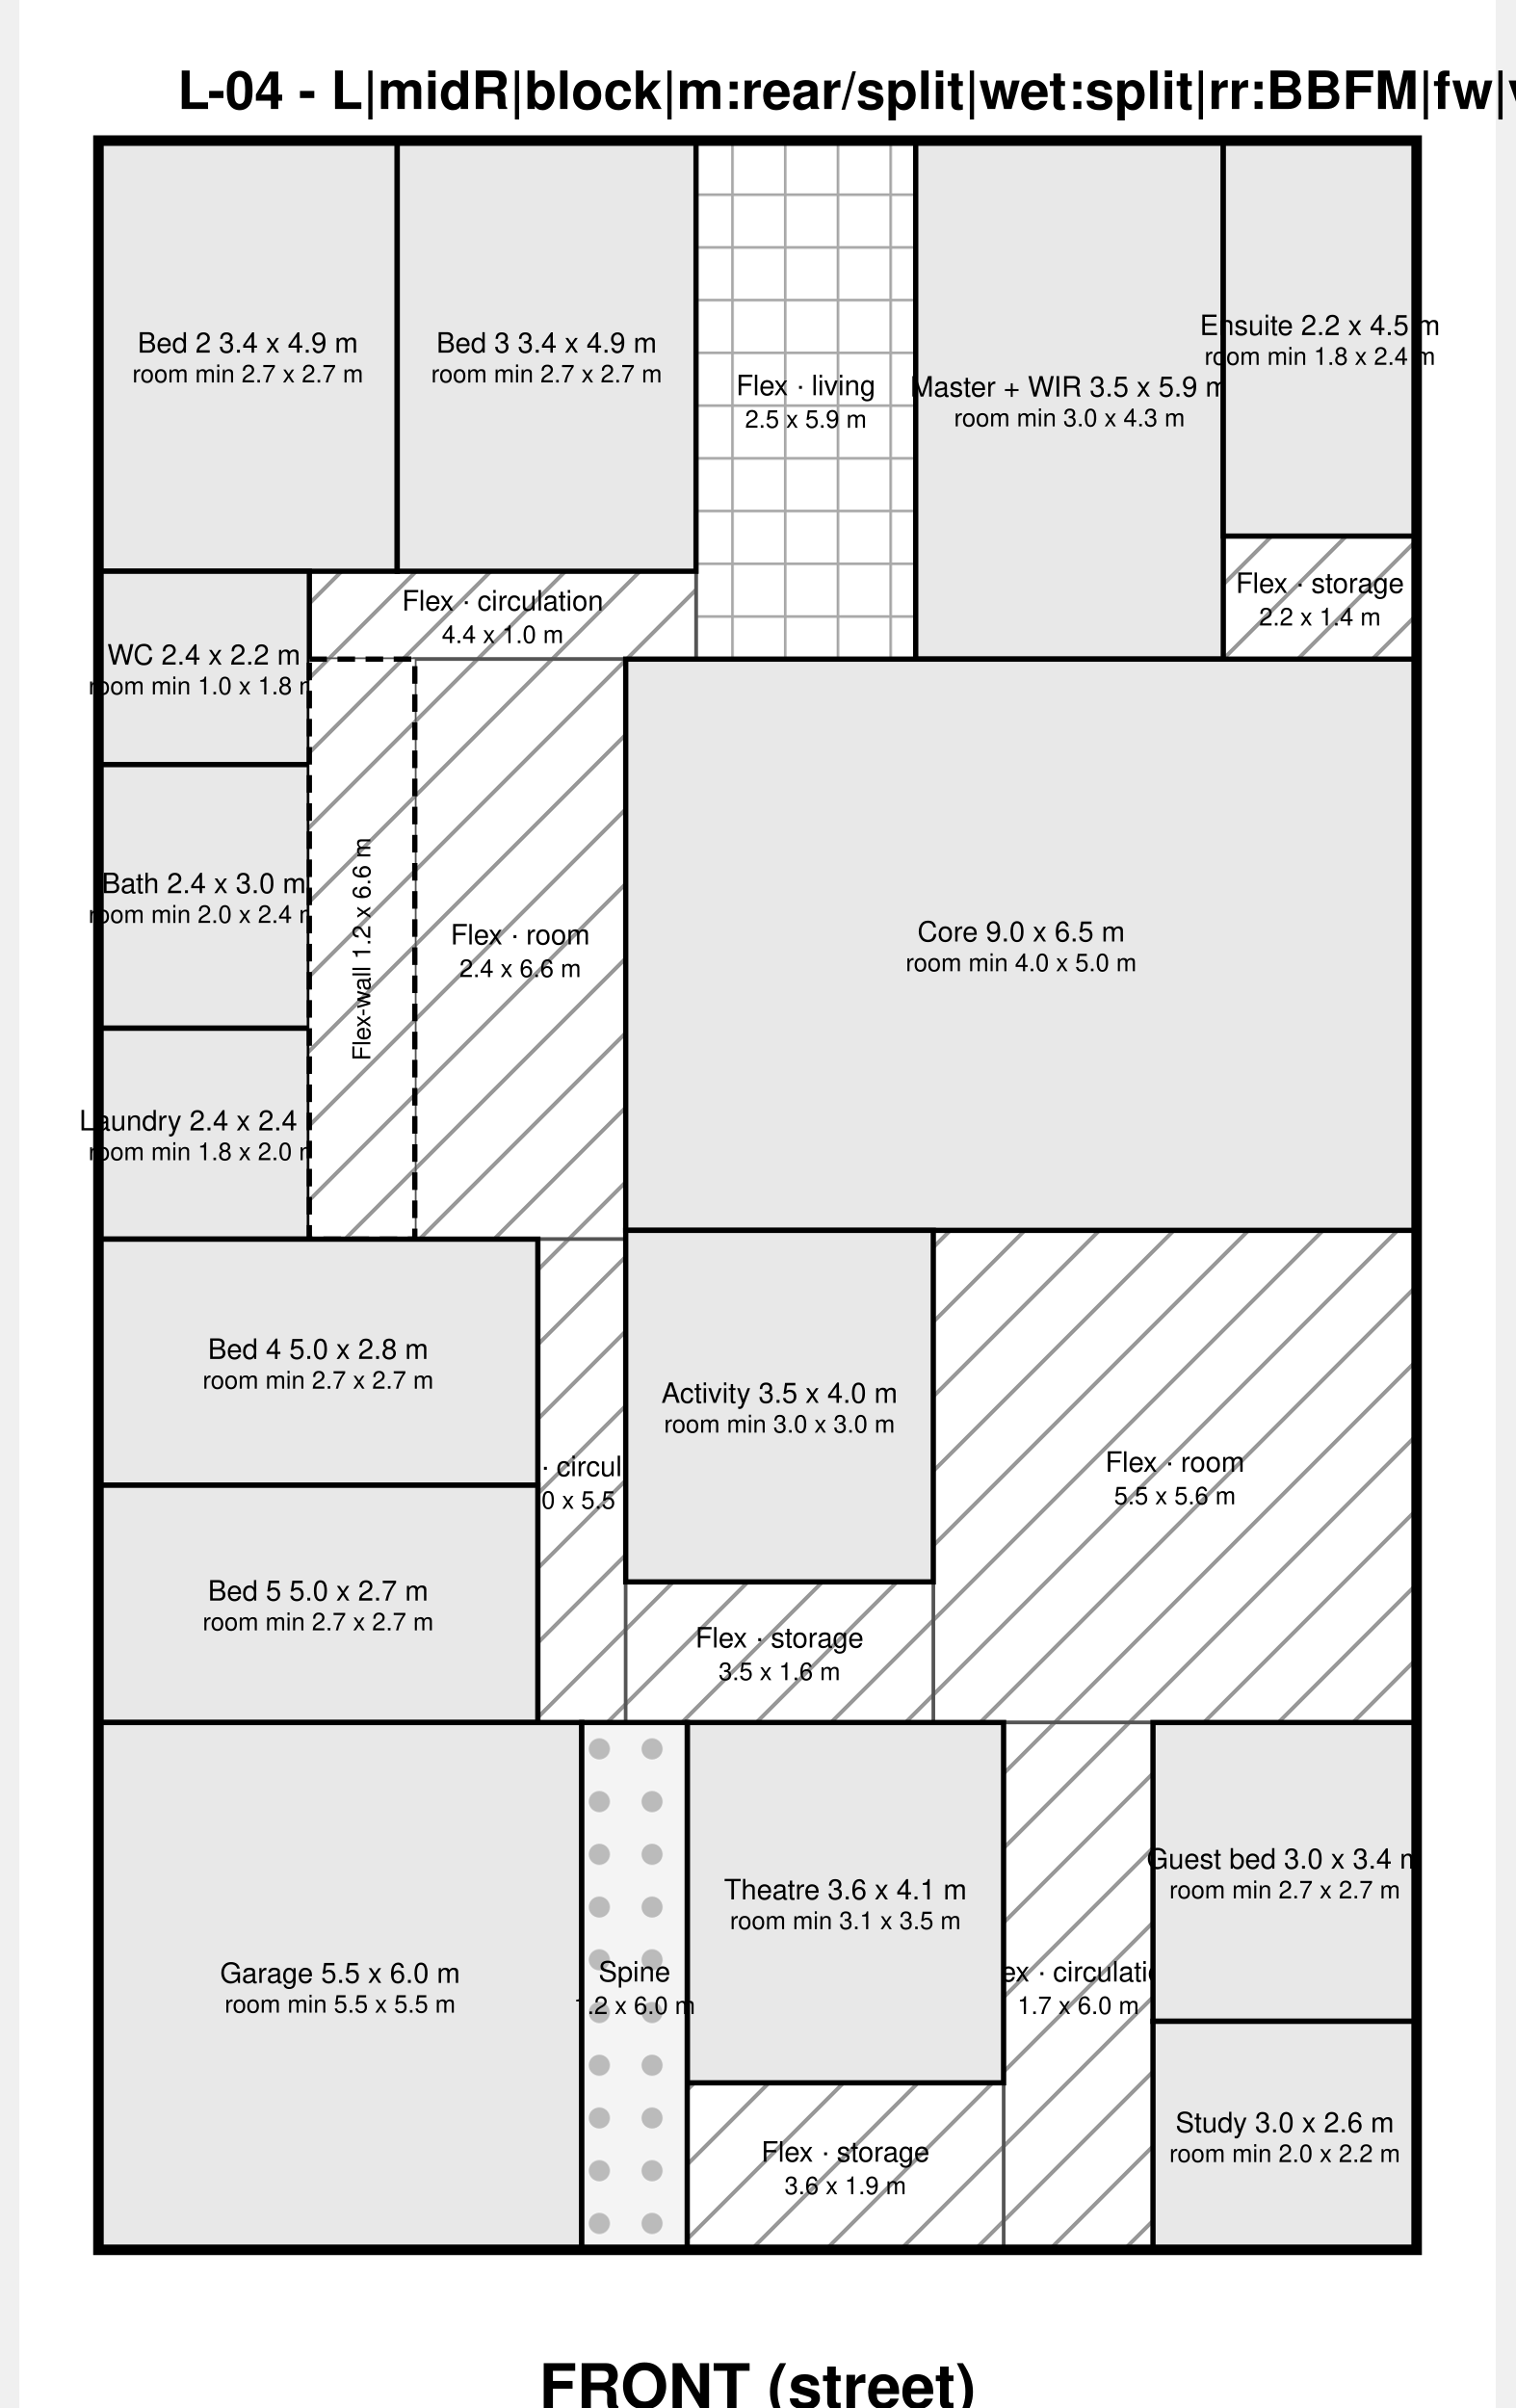
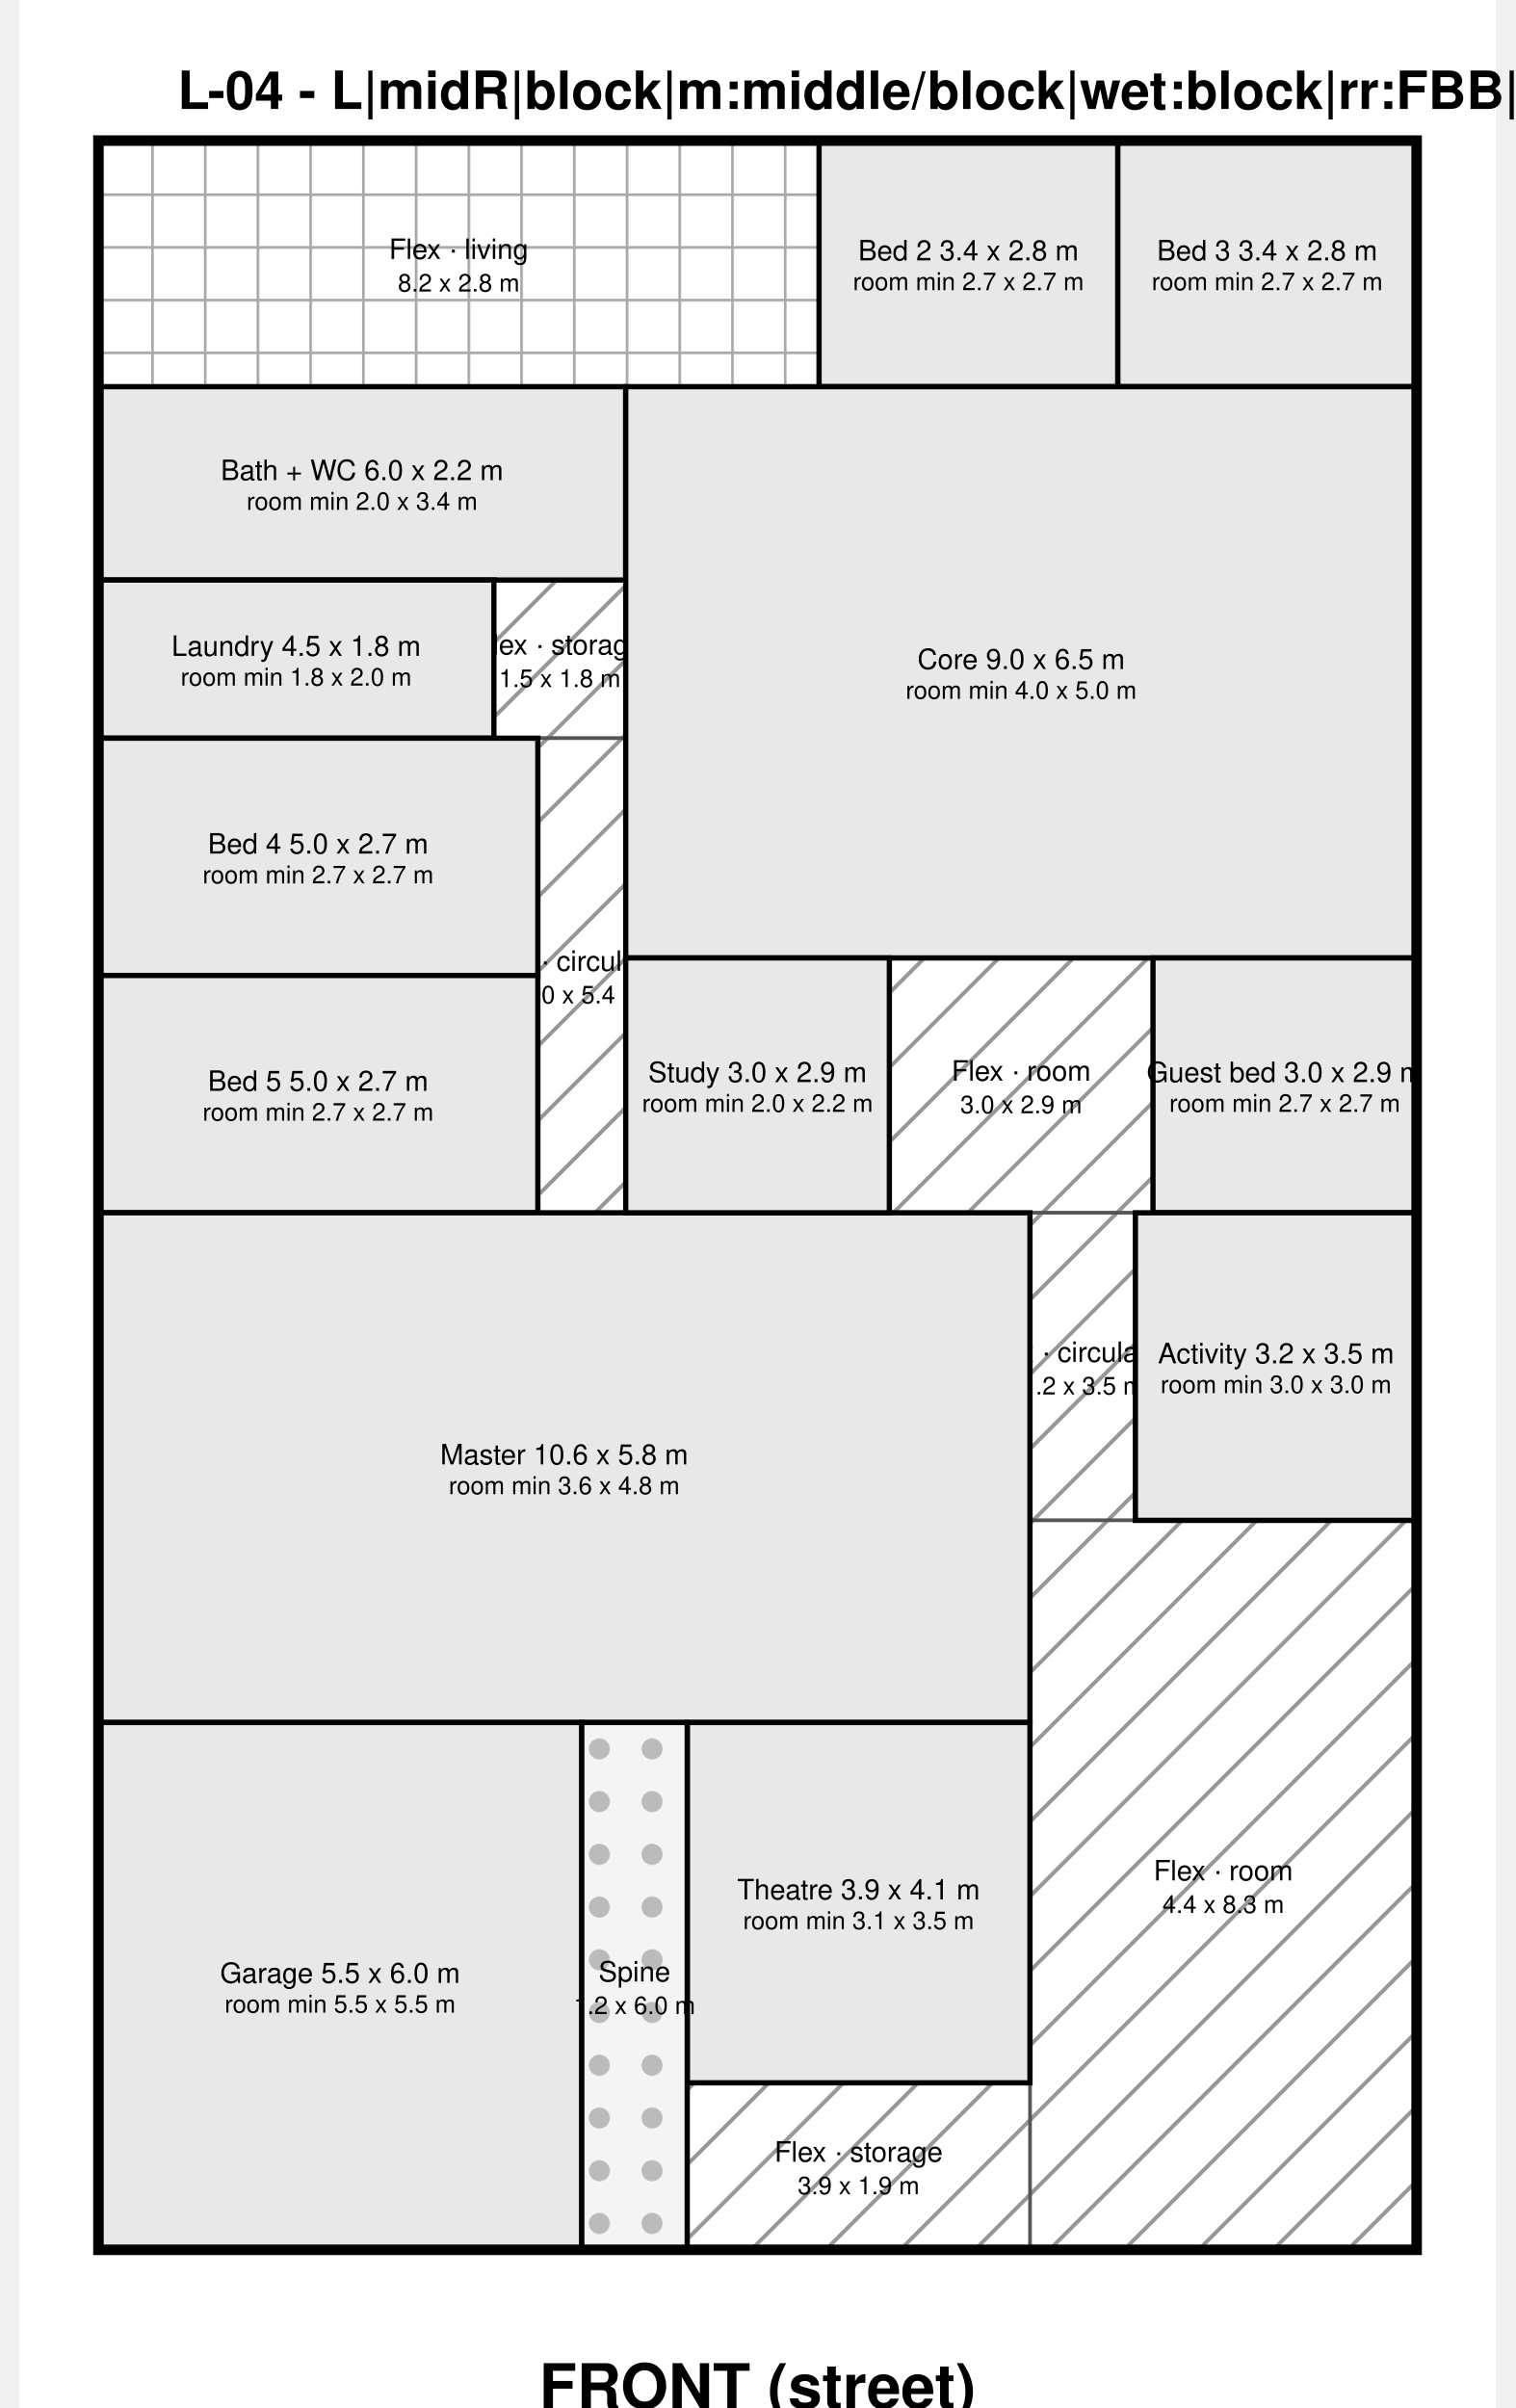
<svg xmlns="http://www.w3.org/2000/svg" width="840" height="1335" viewBox="-900 -1600 16800 27400" font-family="Helvetica, Arial, sans-serif" fill="#000">
  <defs>
    <pattern id="hatch" width="600" height="600" patternUnits="userSpaceOnUse" patternTransform="rotate(45)">
      <rect width="600" height="600" fill="#ffffff" />
      <line x1="0" y1="0" x2="0" y2="600" stroke="#999" stroke-width="90" />
    </pattern>
    <pattern id="hatch2" width="500" height="500" patternUnits="userSpaceOnUse" patternTransform="rotate(-45)">
      <rect width="500" height="500" fill="#ffffff" />
      <line x1="0" y1="0" x2="0" y2="500" stroke="#666" stroke-width="70" />
    </pattern>
    <pattern id="hatch3" width="600" height="600" patternUnits="userSpaceOnUse">
      <rect width="600" height="600" fill="#ffffff" />
      <line x1="0" y1="0" x2="0" y2="600" stroke="#aaa" stroke-width="60" />
      <line x1="0" y1="0" x2="600" y2="0" stroke="#aaa" stroke-width="60" />
    </pattern>
    <pattern id="dots" width="600" height="600" patternUnits="userSpaceOnUse">
      <rect width="600" height="600" fill="#f4f4f4" />
      <circle cx="300" cy="300" r="120" fill="#bbb" />
    </pattern>
  </defs>
  <rect x="-900" y="-1600" width="16800" height="27400" fill="#ffffff" />
-   <text x="900" y="-360" font-size="600" font-weight="bold">L-04 - L|midR|block|m:rear/split|wet:split|rr:BBFM|fw|v0</text>
+   <text x="900" y="-360" font-size="600" font-weight="bold">L-04 - L|midR|block|m:middle/block|wet:block|rr:FBB|nofw|v0</text>
  <g>
-     <rect x="6800" y="0" width="2500" height="5900" fill="url(#hatch3)" stroke="#555" stroke-width="40" />
-     <text x="8050" y="2790" font-size="320" text-anchor="middle" dominant-baseline="middle">Flex · living</text>
-     <text x="8050" y="3174" font-size="280" text-anchor="middle" dominant-baseline="middle">2.5 x 5.9 m</text>
+     <rect x="0" y="0" width="8200" height="2800" fill="url(#hatch3)" stroke="#555" stroke-width="40" />
+     <text x="4100" y="1240" font-size="320" text-anchor="middle" dominant-baseline="middle">Flex · living</text>
+     <text x="4100" y="1624" font-size="280" text-anchor="middle" dominant-baseline="middle">8.2 x 2.8 m</text>
  </g>
  <g>
-     <rect x="12800" y="4500" width="2200" height="1400" fill="url(#hatch)" stroke="#555" stroke-width="40" />
-     <text x="13900" y="5040" font-size="320" text-anchor="middle" dominant-baseline="middle">Flex · storage</text>
-     <text x="13900" y="5424" font-size="280" text-anchor="middle" dominant-baseline="middle">2.2 x 1.4 m</text>
+     <rect x="4500" y="5000" width="1500" height="1800" fill="url(#hatch)" stroke="#555" stroke-width="40" />
+     <text x="5250" y="5740" font-size="320" text-anchor="middle" dominant-baseline="middle">Flex · storage</text>
+     <text x="5250" y="6124" font-size="280" text-anchor="middle" dominant-baseline="middle">1.5 x 1.8 m</text>
  </g>
  <g>
-     <rect x="2400" y="4900" width="4400" height="1000" fill="url(#hatch)" stroke="#555" stroke-width="40" />
-     <text x="4600" y="5240" font-size="320" text-anchor="middle" dominant-baseline="middle">Flex · circulation</text>
-     <text x="4600" y="5624" font-size="280" text-anchor="middle" dominant-baseline="middle">4.4 x 1.0 m</text>
+     <rect x="5000" y="6800" width="1000" height="5400" fill="url(#hatch)" stroke="#555" stroke-width="40" />
+     <text x="5500" y="9340" font-size="320" text-anchor="middle" dominant-baseline="middle">Flex · circulation</text>
+     <text x="5500" y="9724" font-size="280" text-anchor="middle" dominant-baseline="middle">1.0 x 5.4 m</text>
  </g>
  <g>
-     <rect x="3600" y="5900" width="2400" height="6600" fill="url(#hatch)" stroke="#555" stroke-width="40" />
-     <text x="4800" y="9040" font-size="320" text-anchor="middle" dominant-baseline="middle">Flex · room</text>
-     <text x="4800" y="9424" font-size="280" text-anchor="middle" dominant-baseline="middle">2.4 x 6.6 m</text>
+     <rect x="9000" y="9300" width="3000" height="2900" fill="url(#hatch)" stroke="#555" stroke-width="40" />
+     <text x="10500" y="10590" font-size="320" text-anchor="middle" dominant-baseline="middle">Flex · room</text>
+     <text x="10500" y="10974" font-size="280" text-anchor="middle" dominant-baseline="middle">3.0 x 2.9 m</text>
  </g>
  <g>
-     <rect x="9500" y="12400" width="5500" height="5600" fill="url(#hatch)" stroke="#555" stroke-width="40" />
-     <text x="12250" y="15040" font-size="320" text-anchor="middle" dominant-baseline="middle">Flex · room</text>
-     <text x="12250" y="15424" font-size="280" text-anchor="middle" dominant-baseline="middle">5.5 x 5.6 m</text>
+     <rect x="10600" y="12200" width="1200" height="3500" fill="url(#hatch)" stroke="#555" stroke-width="40" />
+     <text x="11200" y="13790" font-size="320" text-anchor="middle" dominant-baseline="middle">Flex · circulation</text>
+     <text x="11200" y="14174" font-size="280" text-anchor="middle" dominant-baseline="middle">1.2 x 3.5 m</text>
  </g>
  <g>
-     <rect x="5000" y="12500" width="1000" height="5500" fill="url(#hatch)" stroke="#555" stroke-width="40" />
-     <text x="5500" y="15090" font-size="320" text-anchor="middle" dominant-baseline="middle">Flex · circulation</text>
-     <text x="5500" y="15474" font-size="280" text-anchor="middle" dominant-baseline="middle">1.0 x 5.5 m</text>
+     <rect x="10600" y="15700" width="4400" height="8300" fill="url(#hatch)" stroke="#555" stroke-width="40" />
+     <text x="12800" y="19690" font-size="320" text-anchor="middle" dominant-baseline="middle">Flex · room</text>
+     <text x="12800" y="20074" font-size="280" text-anchor="middle" dominant-baseline="middle">4.4 x 8.3 m</text>
  </g>
  <g>
-     <rect x="6000" y="16400" width="3500" height="1600" fill="url(#hatch)" stroke="#555" stroke-width="40" />
-     <text x="7750" y="17040" font-size="320" text-anchor="middle" dominant-baseline="middle">Flex · storage</text>
-     <text x="7750" y="17424" font-size="280" text-anchor="middle" dominant-baseline="middle">3.5 x 1.6 m</text>
+     <rect x="6700" y="22100" width="3900" height="1900" fill="url(#hatch)" stroke="#555" stroke-width="40" />
+     <text x="8650" y="22890" font-size="320" text-anchor="middle" dominant-baseline="middle">Flex · storage</text>
+     <text x="8650" y="23274" font-size="280" text-anchor="middle" dominant-baseline="middle">3.9 x 1.9 m</text>
  </g>
  <g>
-     <rect x="10300" y="18000" width="1700" height="6000" fill="url(#hatch)" stroke="#555" stroke-width="40" />
-     <text x="11150" y="20840" font-size="320" text-anchor="middle" dominant-baseline="middle">Flex · circulation</text>
-     <text x="11150" y="21224" font-size="280" text-anchor="middle" dominant-baseline="middle">1.7 x 6.0 m</text>
+     <rect x="8200" y="0" width="3400" height="2800" fill="#e8e8e8" stroke="#000" stroke-width="60" />
+     <text x="9900" y="1256" font-size="320" text-anchor="middle" dominant-baseline="middle">Bed 2 3.4 x 2.8 m</text>
+     <text x="9900" y="1608" font-size="280" text-anchor="middle" dominant-baseline="middle">room min 2.7 x 2.7 m</text>
  </g>
  <g>
-     <rect x="6700" y="22100" width="3600" height="1900" fill="url(#hatch)" stroke="#555" stroke-width="40" />
-     <text x="8500" y="22890" font-size="320" text-anchor="middle" dominant-baseline="middle">Flex · storage</text>
-     <text x="8500" y="23274" font-size="280" text-anchor="middle" dominant-baseline="middle">3.6 x 1.9 m</text>
+     <rect x="11600" y="0" width="3400" height="2800" fill="#e8e8e8" stroke="#000" stroke-width="60" />
+     <text x="13300" y="1256" font-size="320" text-anchor="middle" dominant-baseline="middle">Bed 3 3.4 x 2.8 m</text>
+     <text x="13300" y="1608" font-size="280" text-anchor="middle" dominant-baseline="middle">room min 2.7 x 2.7 m</text>
  </g>
  <g>
-     <rect x="0" y="0" width="3400" height="4900" fill="#e8e8e8" stroke="#000" stroke-width="60" />
-     <text x="1700" y="2306" font-size="320" text-anchor="middle" dominant-baseline="middle">Bed 2 3.4 x 4.9 m</text>
-     <text x="1700" y="2658" font-size="280" text-anchor="middle" dominant-baseline="middle">room min 2.7 x 2.7 m</text>
+     <rect x="0" y="2800" width="6000" height="2200" fill="#e8e8e8" stroke="#000" stroke-width="60" />
+     <text x="3000" y="3756" font-size="320" text-anchor="middle" dominant-baseline="middle">Bath + WC 6.0 x 2.2 m</text>
+     <text x="3000" y="4108" font-size="280" text-anchor="middle" dominant-baseline="middle">room min 2.0 x 3.4 m</text>
  </g>
  <g>
-     <rect x="3400" y="0" width="3400" height="4900" fill="#e8e8e8" stroke="#000" stroke-width="60" />
-     <text x="5100" y="2306" font-size="320" text-anchor="middle" dominant-baseline="middle">Bed 3 3.4 x 4.9 m</text>
-     <text x="5100" y="2658" font-size="280" text-anchor="middle" dominant-baseline="middle">room min 2.7 x 2.7 m</text>
+     <rect x="0" y="5000" width="4500" height="1800" fill="#e8e8e8" stroke="#000" stroke-width="60" />
+     <text x="2250" y="5756" font-size="320" text-anchor="middle" dominant-baseline="middle">Laundry 4.5 x 1.8 m</text>
+     <text x="2250" y="6108" font-size="280" text-anchor="middle" dominant-baseline="middle">room min 1.8 x 2.0 m</text>
  </g>
  <g>
-     <rect x="9300" y="0" width="3500" height="5900" fill="#e8e8e8" stroke="#000" stroke-width="60" />
-     <text x="11050" y="2806" font-size="320" text-anchor="middle" dominant-baseline="middle">Master + WIR 3.5 x 5.9 m</text>
-     <text x="11050" y="3158" font-size="280" text-anchor="middle" dominant-baseline="middle">room min 3.0 x 4.3 m</text>
+     <rect x="0" y="6800" width="5000" height="2700" fill="#e8e8e8" stroke="#000" stroke-width="60" />
+     <text x="2500" y="8006" font-size="320" text-anchor="middle" dominant-baseline="middle">Bed 4 5.0 x 2.7 m</text>
+     <text x="2500" y="8358" font-size="280" text-anchor="middle" dominant-baseline="middle">room min 2.7 x 2.7 m</text>
  </g>
  <g>
-     <rect x="12800" y="0" width="2200" height="4500" fill="#e8e8e8" stroke="#000" stroke-width="60" />
-     <text x="13900" y="2106" font-size="320" text-anchor="middle" dominant-baseline="middle">Ensuite 2.2 x 4.5 m</text>
-     <text x="13900" y="2458" font-size="280" text-anchor="middle" dominant-baseline="middle">room min 1.8 x 2.4 m</text>
+     <rect x="0" y="9500" width="5000" height="2700" fill="#e8e8e8" stroke="#000" stroke-width="60" />
+     <text x="2500" y="10706" font-size="320" text-anchor="middle" dominant-baseline="middle">Bed 5 5.0 x 2.7 m</text>
+     <text x="2500" y="11058" font-size="280" text-anchor="middle" dominant-baseline="middle">room min 2.7 x 2.7 m</text>
  </g>
  <g>
-     <rect x="0" y="4900" width="2400" height="2200" fill="#e8e8e8" stroke="#000" stroke-width="60" />
-     <text x="1200" y="5856" font-size="320" text-anchor="middle" dominant-baseline="middle">WC 2.4 x 2.2 m</text>
-     <text x="1200" y="6208" font-size="280" text-anchor="middle" dominant-baseline="middle">room min 1.0 x 1.8 m</text>
-   </g>
-   <g>
-     <rect x="0" y="7100" width="2400" height="3000" fill="#e8e8e8" stroke="#000" stroke-width="60" />
-     <text x="1200" y="8456" font-size="320" text-anchor="middle" dominant-baseline="middle">Bath 2.4 x 3.0 m</text>
-     <text x="1200" y="8808" font-size="280" text-anchor="middle" dominant-baseline="middle">room min 2.0 x 2.4 m</text>
-   </g>
-   <g>
-     <rect x="0" y="10100" width="2400" height="2400" fill="#e8e8e8" stroke="#000" stroke-width="60" />
-     <text x="1200" y="11156" font-size="320" text-anchor="middle" dominant-baseline="middle">Laundry 2.4 x 2.4 m</text>
-     <text x="1200" y="11508" font-size="280" text-anchor="middle" dominant-baseline="middle">room min 1.8 x 2.0 m</text>
-   </g>
-   <g>
-     <rect x="2400" y="5900" width="1200" height="6600" fill="url(#hatch)" stroke="#000" stroke-width="60" stroke-dasharray="200 120" />
-     <text transform="translate(3000 9200) rotate(-90)" font-size="280" text-anchor="middle" dominant-baseline="middle">Flex-wall 1.2 x 6.6 m</text>
-   </g>
-   <g>
-     <rect x="0" y="12500" width="5000" height="2800" fill="#e8e8e8" stroke="#000" stroke-width="60" />
-     <text x="2500" y="13756" font-size="320" text-anchor="middle" dominant-baseline="middle">Bed 4 5.0 x 2.8 m</text>
-     <text x="2500" y="14108" font-size="280" text-anchor="middle" dominant-baseline="middle">room min 2.7 x 2.7 m</text>
-   </g>
-   <g>
-     <rect x="0" y="15300" width="5000" height="2700" fill="#e8e8e8" stroke="#000" stroke-width="60" />
-     <text x="2500" y="16506" font-size="320" text-anchor="middle" dominant-baseline="middle">Bed 5 5.0 x 2.7 m</text>
-     <text x="2500" y="16858" font-size="280" text-anchor="middle" dominant-baseline="middle">room min 2.7 x 2.7 m</text>
+     <rect x="0" y="12200" width="10600" height="5800" fill="#e8e8e8" stroke="#000" stroke-width="60" />
+     <text x="5300" y="14956" font-size="320" text-anchor="middle" dominant-baseline="middle">Master 10.6 x 5.8 m</text>
+     <text x="5300" y="15308" font-size="280" text-anchor="middle" dominant-baseline="middle">room min 3.6 x 4.8 m</text>
  </g>
  <g>
    <rect x="0" y="18000" width="5500" height="6000" fill="#e8e8e8" stroke="#000" stroke-width="60" />
    <text x="2750" y="20856" font-size="320" text-anchor="middle" dominant-baseline="middle">Garage 5.5 x 6.0 m</text>
    <text x="2750" y="21208" font-size="280" text-anchor="middle" dominant-baseline="middle">room min 5.5 x 5.5 m</text>
  </g>
  <g>
-     <rect x="6000" y="5900" width="9000" height="6500" fill="#e8e8e8" stroke="#000" stroke-width="60" />
-     <text x="10500" y="9006" font-size="320" text-anchor="middle" dominant-baseline="middle">Core 9.0 x 6.5 m</text>
-     <text x="10500" y="9358" font-size="280" text-anchor="middle" dominant-baseline="middle">room min 4.0 x 5.0 m</text>
+     <rect x="6000" y="2800" width="9000" height="6500" fill="#e8e8e8" stroke="#000" stroke-width="60" />
+     <text x="10500" y="5906" font-size="320" text-anchor="middle" dominant-baseline="middle">Core 9.0 x 6.5 m</text>
+     <text x="10500" y="6258" font-size="280" text-anchor="middle" dominant-baseline="middle">room min 4.0 x 5.0 m</text>
  </g>
  <g>
-     <rect x="6700" y="18000" width="3600" height="4100" fill="#e8e8e8" stroke="#000" stroke-width="60" />
-     <text x="8500" y="19906" font-size="320" text-anchor="middle" dominant-baseline="middle">Theatre 3.6 x 4.1 m</text>
-     <text x="8500" y="20258" font-size="280" text-anchor="middle" dominant-baseline="middle">room min 3.1 x 3.5 m</text>
+     <rect x="6700" y="18000" width="3900" height="4100" fill="#e8e8e8" stroke="#000" stroke-width="60" />
+     <text x="8650" y="19906" font-size="320" text-anchor="middle" dominant-baseline="middle">Theatre 3.9 x 4.1 m</text>
+     <text x="8650" y="20258" font-size="280" text-anchor="middle" dominant-baseline="middle">room min 3.1 x 3.5 m</text>
  </g>
  <g>
-     <rect x="12000" y="18000" width="3000" height="3400" fill="#e8e8e8" stroke="#000" stroke-width="60" />
-     <text x="13500" y="19556" font-size="320" text-anchor="middle" dominant-baseline="middle">Guest bed 3.0 x 3.4 m</text>
-     <text x="13500" y="19908" font-size="280" text-anchor="middle" dominant-baseline="middle">room min 2.7 x 2.7 m</text>
+     <rect x="12000" y="9300" width="3000" height="2900" fill="#e8e8e8" stroke="#000" stroke-width="60" />
+     <text x="13500" y="10606" font-size="320" text-anchor="middle" dominant-baseline="middle">Guest bed 3.0 x 2.9 m</text>
+     <text x="13500" y="10958" font-size="280" text-anchor="middle" dominant-baseline="middle">room min 2.7 x 2.7 m</text>
  </g>
  <g>
-     <rect x="6000" y="12400" width="3500" height="4000" fill="#e8e8e8" stroke="#000" stroke-width="60" />
-     <text x="7750" y="14256" font-size="320" text-anchor="middle" dominant-baseline="middle">Activity 3.5 x 4.0 m</text>
-     <text x="7750" y="14608" font-size="280" text-anchor="middle" dominant-baseline="middle">room min 3.0 x 3.0 m</text>
+     <rect x="11800" y="12200" width="3200" height="3500" fill="#e8e8e8" stroke="#000" stroke-width="60" />
+     <text x="13400" y="13806" font-size="320" text-anchor="middle" dominant-baseline="middle">Activity 3.2 x 3.5 m</text>
+     <text x="13400" y="14158" font-size="280" text-anchor="middle" dominant-baseline="middle">room min 3.0 x 3.0 m</text>
  </g>
  <g>
-     <rect x="12000" y="21400" width="3000" height="2600" fill="#e8e8e8" stroke="#000" stroke-width="60" />
-     <text x="13500" y="22556" font-size="320" text-anchor="middle" dominant-baseline="middle">Study 3.0 x 2.6 m</text>
-     <text x="13500" y="22908" font-size="280" text-anchor="middle" dominant-baseline="middle">room min 2.0 x 2.2 m</text>
+     <rect x="6000" y="9300" width="3000" height="2900" fill="#e8e8e8" stroke="#000" stroke-width="60" />
+     <text x="7500" y="10606" font-size="320" text-anchor="middle" dominant-baseline="middle">Study 3.0 x 2.9 m</text>
+     <text x="7500" y="10958" font-size="280" text-anchor="middle" dominant-baseline="middle">room min 2.0 x 2.2 m</text>
  </g>
  <g>
    <rect x="5500" y="18000" width="1200" height="6000" fill="url(#dots)" stroke="#000" stroke-width="60" />
    <text x="6100" y="20840" font-size="320" text-anchor="middle" dominant-baseline="middle">Spine</text>
    <text x="6100" y="21224" font-size="280" text-anchor="middle" dominant-baseline="middle">1.2 x 6.0 m</text>
  </g>
  <rect x="0" y="0" width="15000" height="24000" fill="none" stroke="#000" stroke-width="120" />
  <text x="7500" y="25800" font-size="700" text-anchor="middle" font-weight="bold">FRONT (street)</text>
</svg>
